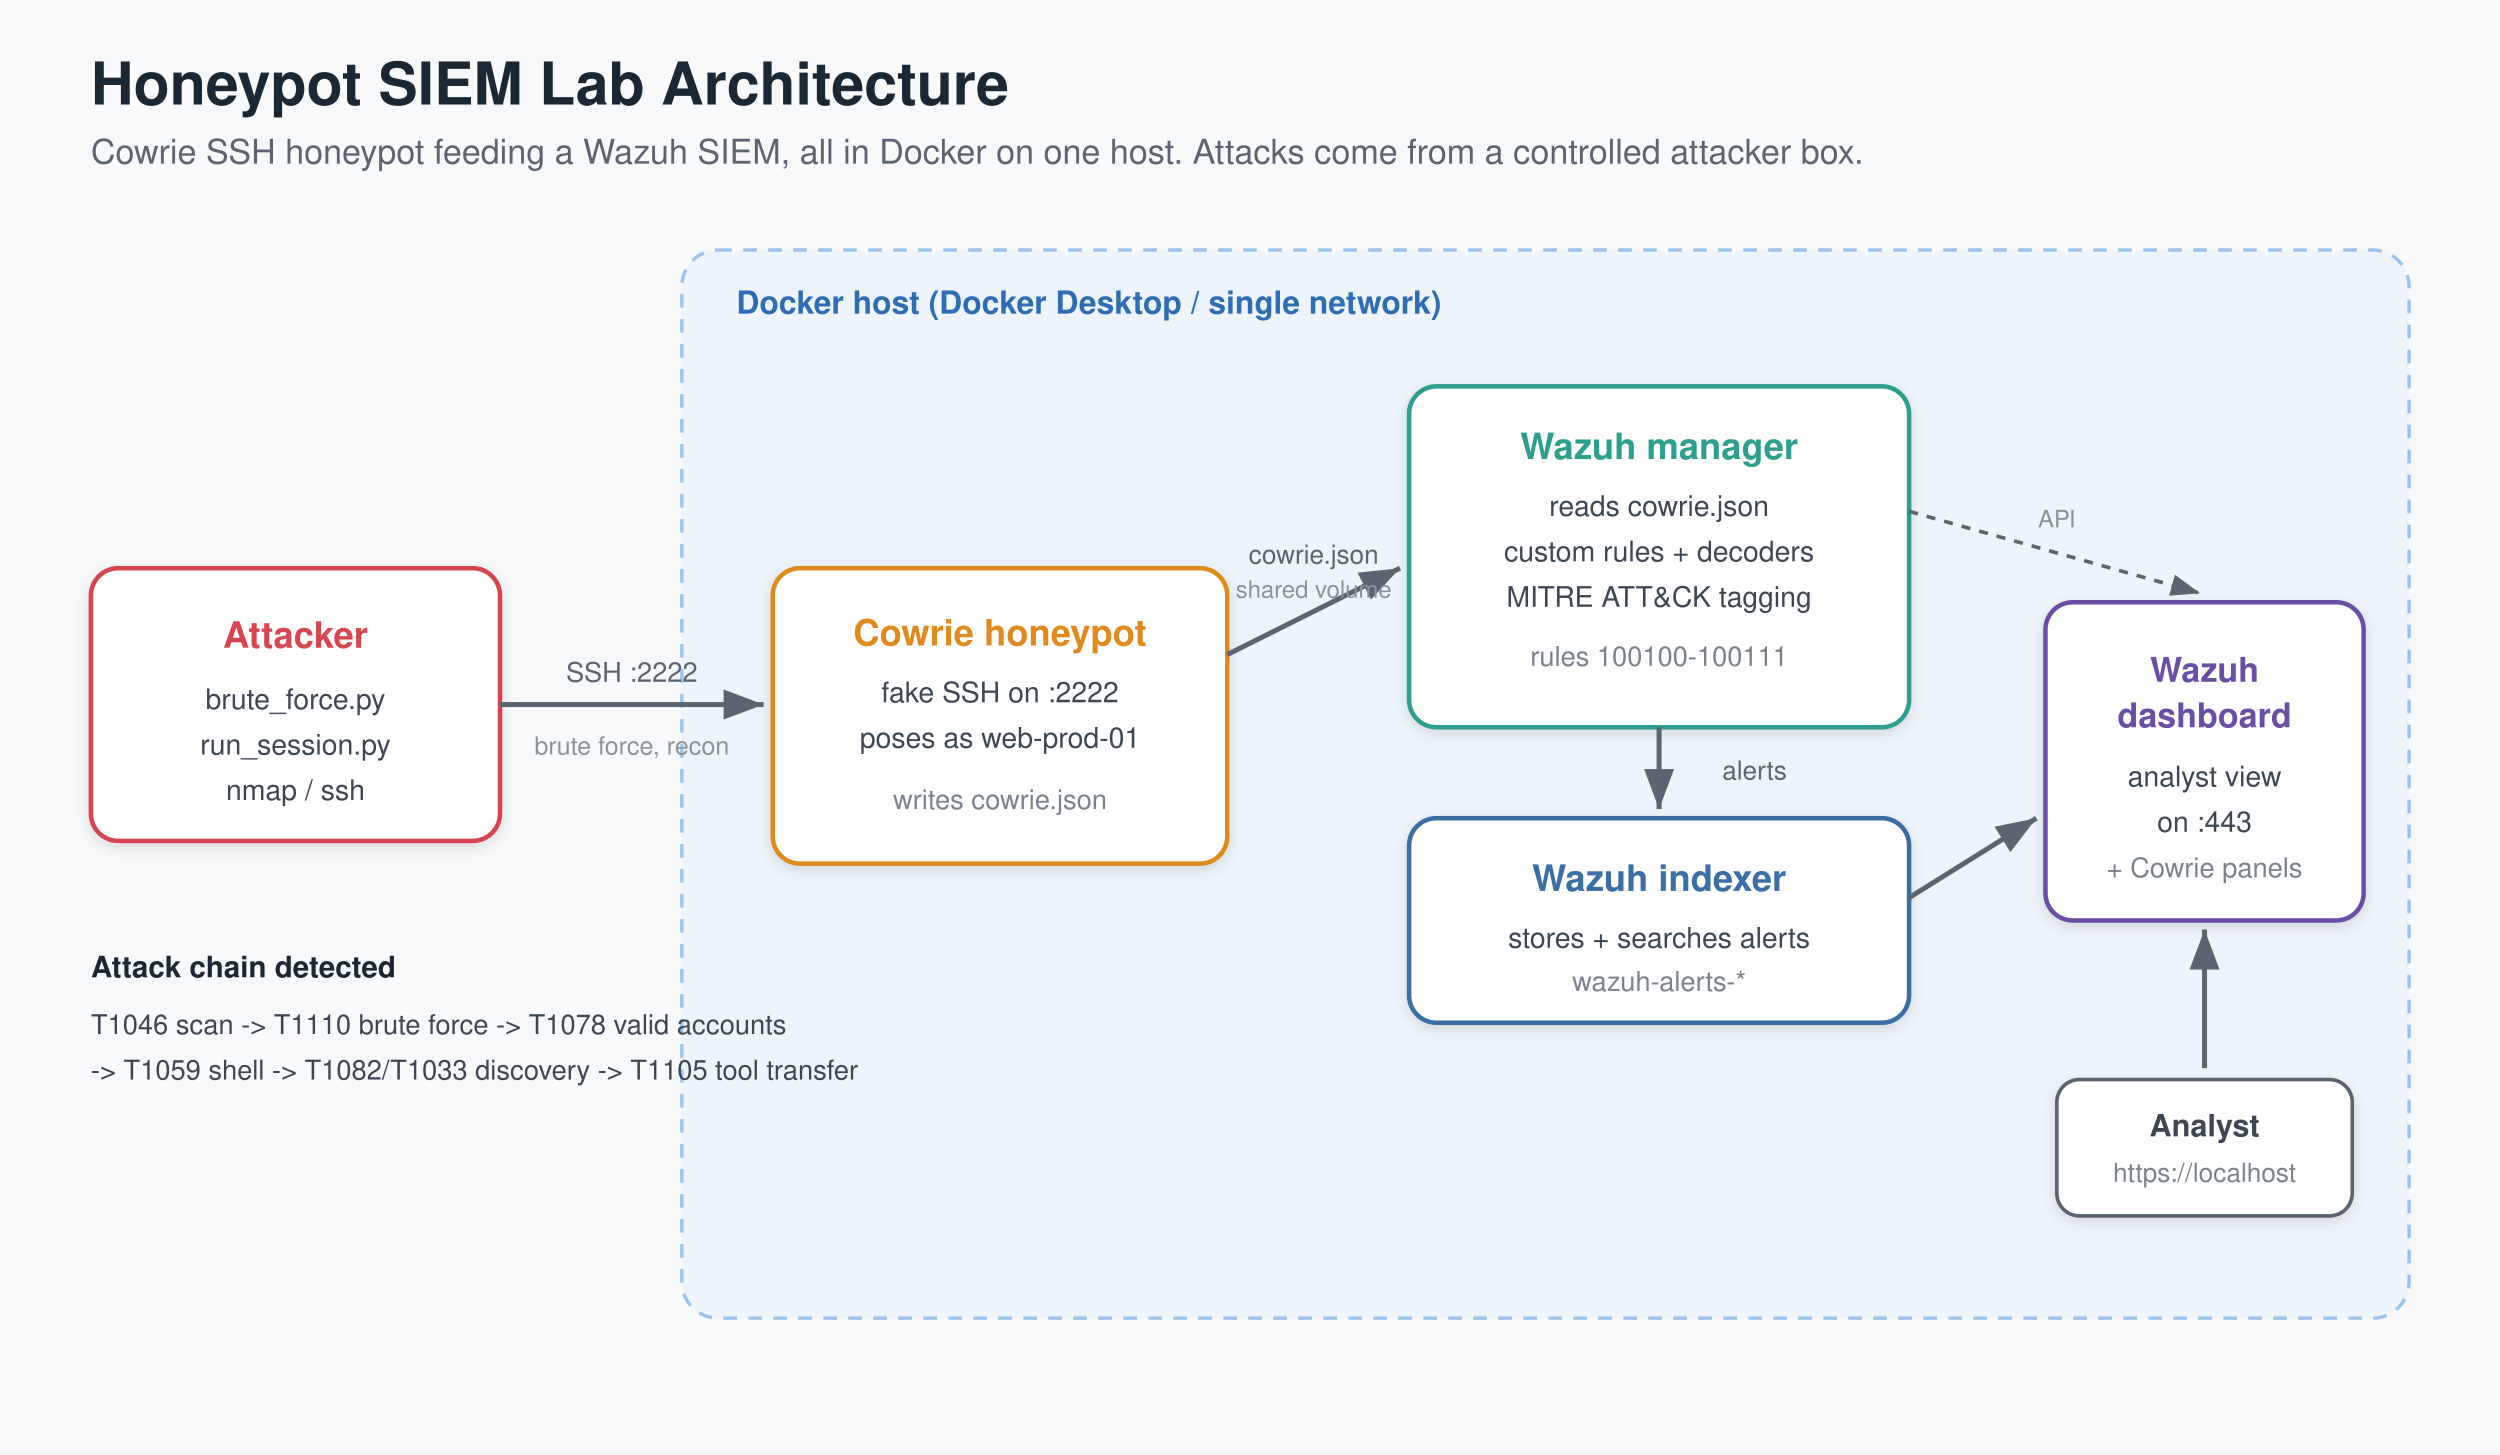
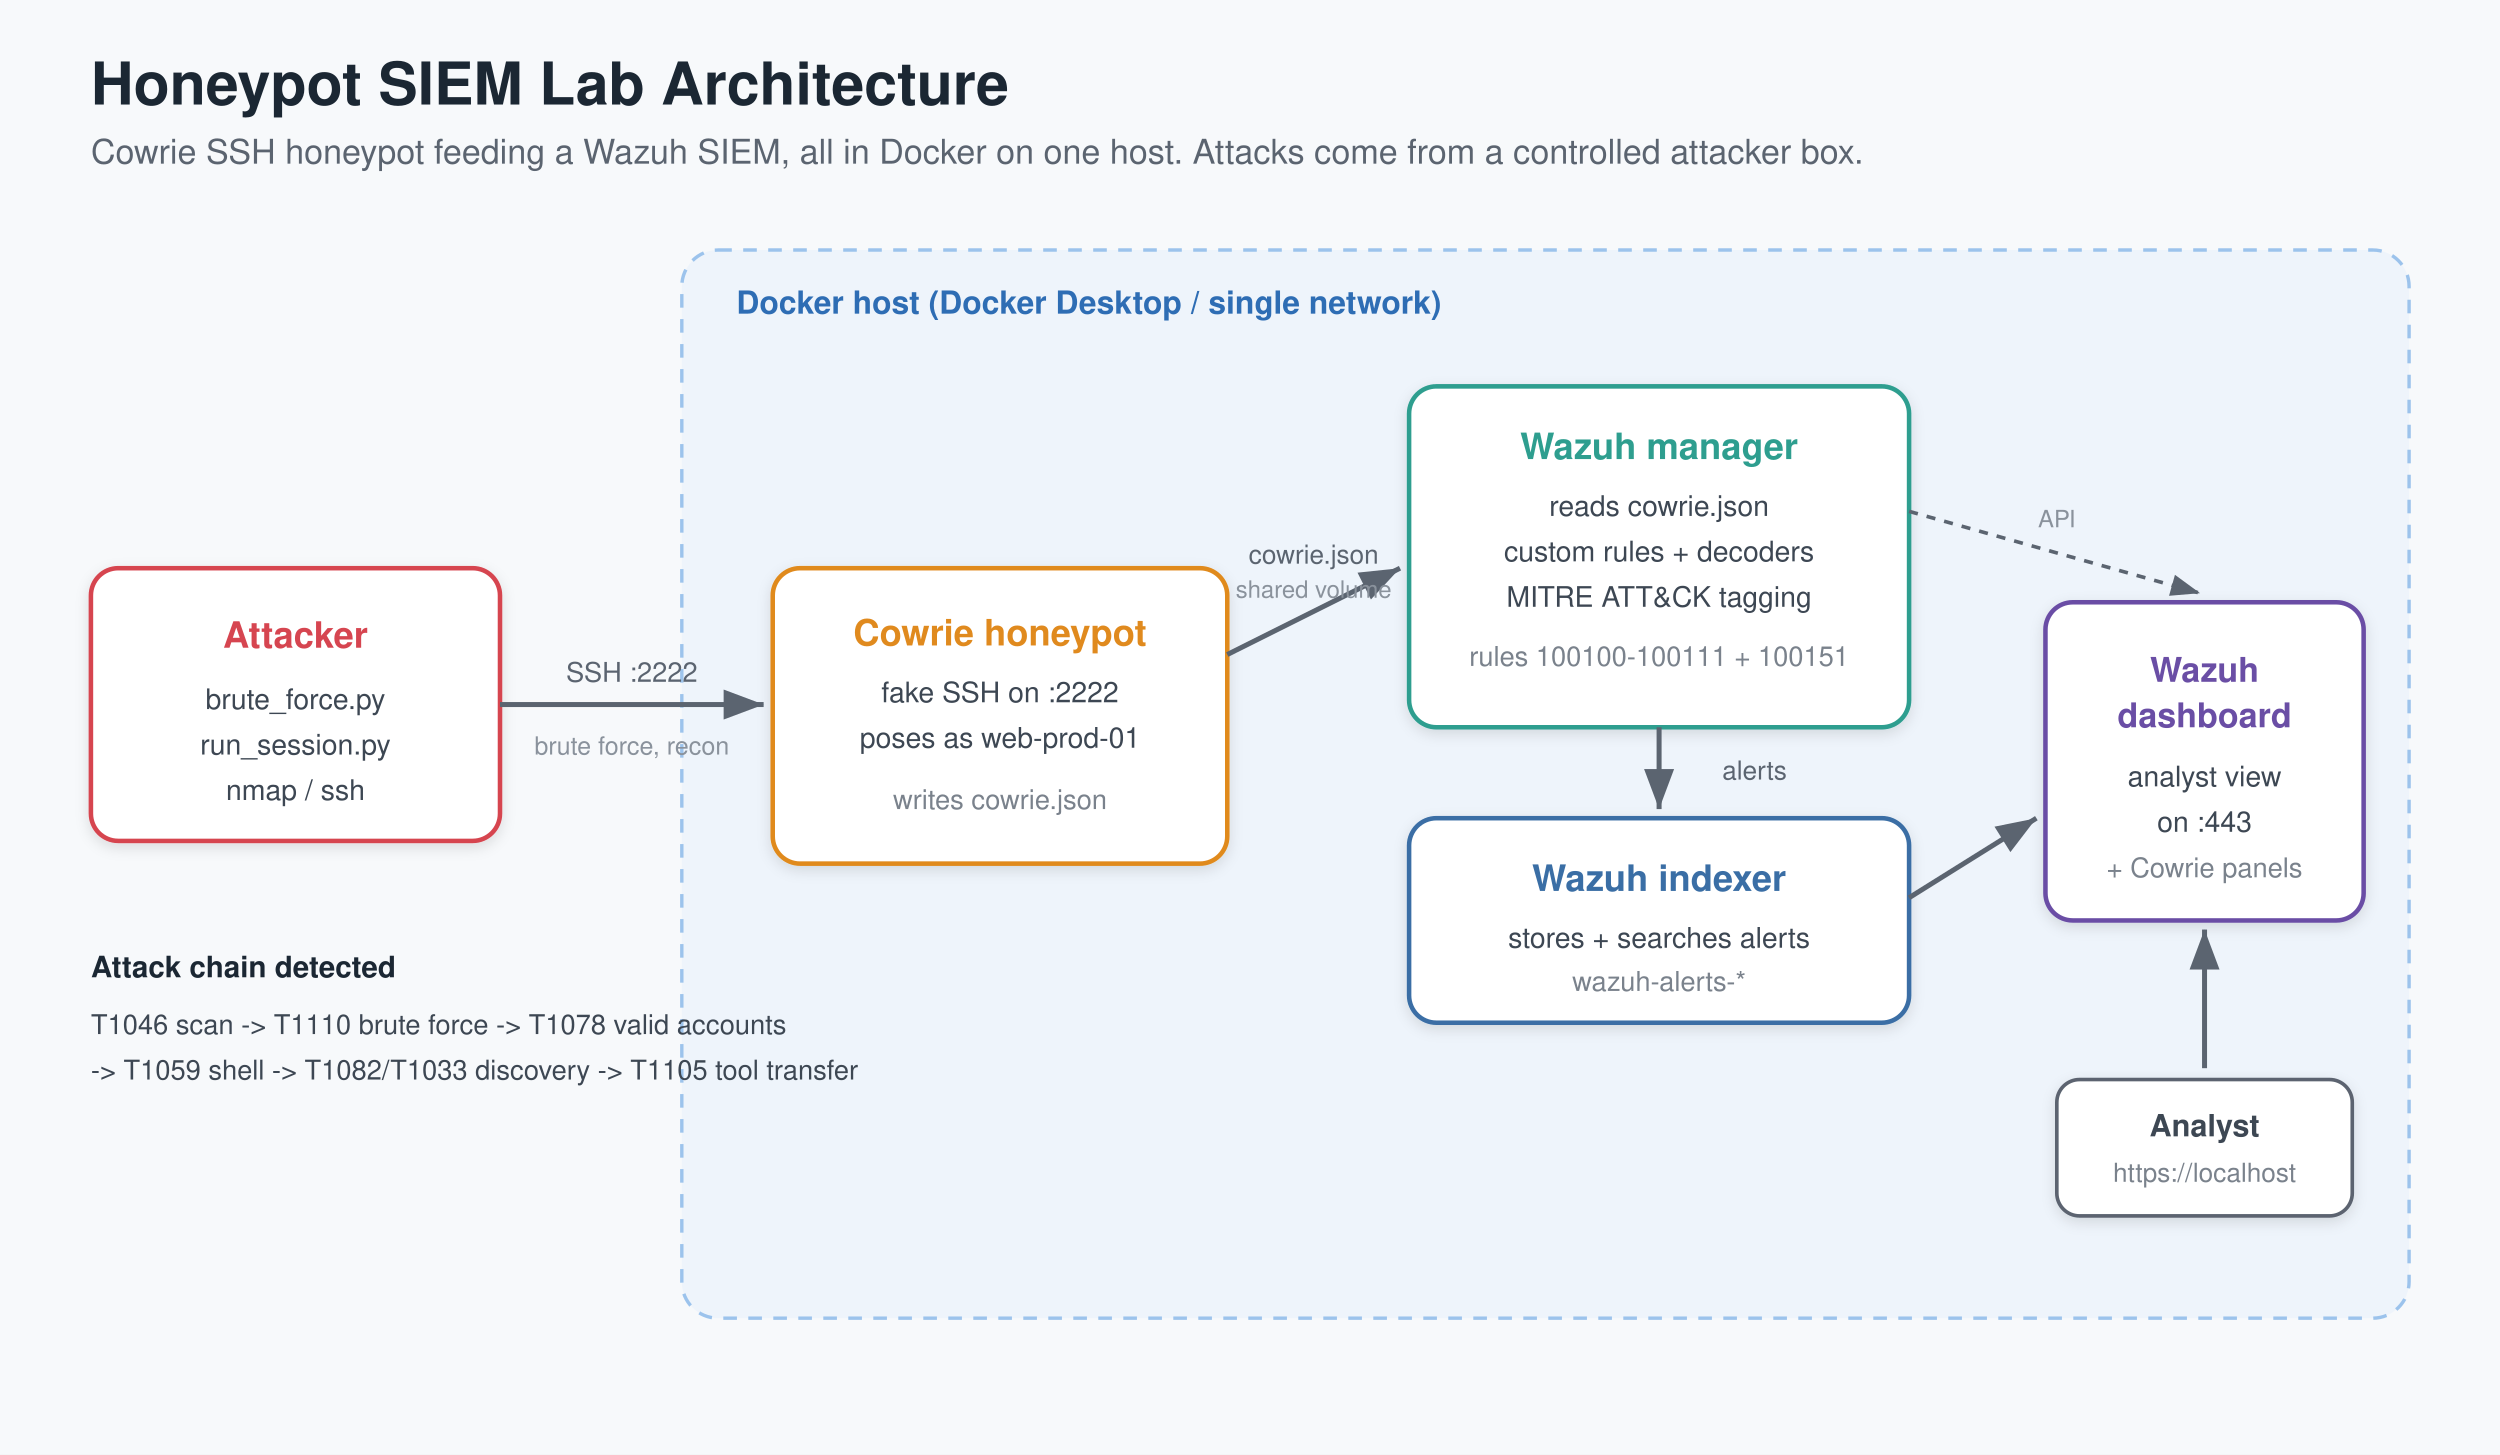
<svg xmlns="http://www.w3.org/2000/svg" width="1100" height="640" viewBox="0 0 1100 640" font-family="Segoe UI, Helvetica, Arial, sans-serif">
  <defs>
    <marker id="arrow" markerWidth="10" markerHeight="10" refX="8" refY="3" orient="auto" markerUnits="strokeWidth">
      <path d="M0,0 L8,3 L0,6 Z" fill="#5b6470" />
    </marker>
    <filter id="shadow" x="-10%" y="-10%" width="120%" height="130%">
      <feDropShadow dx="0" dy="2" stdDeviation="3" flood-color="#000000" flood-opacity="0.12" />
    </filter>
  </defs>
  <rect x="0" y="0" width="1100" height="640" fill="#f7f9fb" />
  <text x="40" y="46" font-size="26" font-weight="700" fill="#1b2733">Honeypot SIEM Lab Architecture</text>
  <text x="40" y="72" font-size="15" fill="#5b6470">Cowrie SSH honeypot feeding a Wazuh SIEM, all in Docker on one host. Attacks come from a controlled attacker box.</text>
  <g filter="url(#shadow)">
    <rect x="40" y="250" width="180" height="120" rx="12" fill="#ffffff" stroke="#d64550" stroke-width="2" />
  </g>
  <text x="130" y="285" text-anchor="middle" font-size="16" font-weight="700" fill="#d64550">Attacker</text>
  <text x="130" y="312" text-anchor="middle" font-size="12.5" fill="#3d4753">brute_force.py</text>
  <text x="130" y="332" text-anchor="middle" font-size="12.5" fill="#3d4753">run_session.py</text>
  <text x="130" y="352" text-anchor="middle" font-size="12.5" fill="#3d4753">nmap / ssh</text>
  <rect x="300" y="110" width="760" height="470" rx="16" fill="#eef4fb" stroke="#9cc3ec" stroke-width="1.5" stroke-dasharray="6 5" />
  <text x="324" y="138" font-size="14" font-weight="700" fill="#2e6db4">Docker host (Docker Desktop / single network)</text>
  <g filter="url(#shadow)">
    <rect x="340" y="250" width="200" height="130" rx="12" fill="#ffffff" stroke="#e08a1e" stroke-width="2" />
  </g>
  <text x="440" y="284" text-anchor="middle" font-size="16" font-weight="700" fill="#e08a1e">Cowrie honeypot</text>
  <text x="440" y="309" text-anchor="middle" font-size="12.5" fill="#3d4753">fake SSH on :2222</text>
  <text x="440" y="329" text-anchor="middle" font-size="12.5" fill="#3d4753">poses as web-prod-01</text>
  <text x="440" y="356" text-anchor="middle" font-size="12" fill="#7a828c">writes cowrie.json</text>
  <g filter="url(#shadow)">
    <rect x="620" y="170" width="220" height="150" rx="12" fill="#ffffff" stroke="#2e9e8f" stroke-width="2" />
  </g>
  <text x="730" y="202" text-anchor="middle" font-size="16" font-weight="700" fill="#2e9e8f">Wazuh manager</text>
  <text x="730" y="227" text-anchor="middle" font-size="12.5" fill="#3d4753">reads cowrie.json</text>
  <text x="730" y="247" text-anchor="middle" font-size="12.5" fill="#3d4753">custom rules + decoders</text>
  <text x="730" y="267" text-anchor="middle" font-size="12.5" fill="#3d4753">MITRE ATT&amp;CK tagging</text>
-   <text x="730" y="293" text-anchor="middle" font-size="12" fill="#7a828c">rules 100100-100111</text>
+   <text x="730" y="293" text-anchor="middle" font-size="12" fill="#7a828c">rules 100100-100111 + 100151</text>
  <g filter="url(#shadow)">
    <rect x="620" y="360" width="220" height="90" rx="12" fill="#ffffff" stroke="#3a6ea5" stroke-width="2" />
  </g>
  <text x="730" y="392" text-anchor="middle" font-size="16" font-weight="700" fill="#3a6ea5">Wazuh indexer</text>
  <text x="730" y="417" text-anchor="middle" font-size="12.5" fill="#3d4753">stores + searches alerts</text>
  <text x="730" y="436" text-anchor="middle" font-size="12" fill="#7a828c">wazuh-alerts-*</text>
  <g filter="url(#shadow)">
    <rect x="900" y="265" width="140" height="140" rx="12" fill="#ffffff" stroke="#6a4ea5" stroke-width="2" />
  </g>
  <text x="970" y="300" text-anchor="middle" font-size="15" font-weight="700" fill="#6a4ea5">Wazuh</text>
  <text x="970" y="320" text-anchor="middle" font-size="15" font-weight="700" fill="#6a4ea5">dashboard</text>
  <text x="970" y="346" text-anchor="middle" font-size="12.5" fill="#3d4753">analyst view</text>
  <text x="970" y="366" text-anchor="middle" font-size="12.5" fill="#3d4753">on :443</text>
  <text x="970" y="386" text-anchor="middle" font-size="12" fill="#7a828c">+ Cowrie panels</text>
  <line x1="220" y1="310" x2="336" y2="310" stroke="#5b6470" stroke-width="2.2" marker-end="url(#arrow)" />
  <text x="278" y="300" text-anchor="middle" font-size="12" fill="#5b6470">SSH :2222</text>
  <text x="278" y="332" text-anchor="middle" font-size="11" fill="#8a929c">brute force, recon</text>
  <line x1="540" y1="288" x2="616" y2="250" stroke="#5b6470" stroke-width="2.2" marker-end="url(#arrow)" />
  <text x="578" y="248" text-anchor="middle" font-size="11.5" fill="#5b6470">cowrie.json</text>
  <text x="578" y="263" text-anchor="middle" font-size="10.5" fill="#8a929c">shared volume</text>
  <line x1="730" y1="320" x2="730" y2="356" stroke="#5b6470" stroke-width="2.2" marker-end="url(#arrow)" />
  <text x="772" y="343" text-anchor="middle" font-size="11.5" fill="#5b6470">alerts</text>
  <line x1="840" y1="395" x2="896" y2="360" stroke="#5b6470" stroke-width="2.2" marker-end="url(#arrow)" />
  <line x1="840" y1="225" x2="968" y2="261" stroke="#5b6470" stroke-width="1.6" stroke-dasharray="4 4" marker-end="url(#arrow)" />
  <text x="905" y="232" text-anchor="middle" font-size="10.5" fill="#8a929c">API</text>
  <line x1="970" y1="470" x2="970" y2="409" stroke="#5b6470" stroke-width="2.2" marker-end="url(#arrow)" />
  <g filter="url(#shadow)">
    <rect x="905" y="475" width="130" height="60" rx="10" fill="#ffffff" stroke="#5b6470" stroke-width="1.6" />
  </g>
  <text x="970" y="500" text-anchor="middle" font-size="13.5" font-weight="700" fill="#3d4753">Analyst</text>
  <text x="970" y="520" text-anchor="middle" font-size="11.5" fill="#7a828c">https://localhost</text>
  <text x="40" y="430" font-size="13" font-weight="700" fill="#1b2733">Attack chain detected</text>
  <text x="40" y="455" font-size="12" fill="#3d4753">T1046 scan  -&gt;  T1110 brute force  -&gt;  T1078 valid accounts</text>
  <text x="40" y="475" font-size="12" fill="#3d4753">-&gt;  T1059 shell  -&gt;  T1082/T1033 discovery  -&gt;  T1105 tool transfer</text>
</svg>
